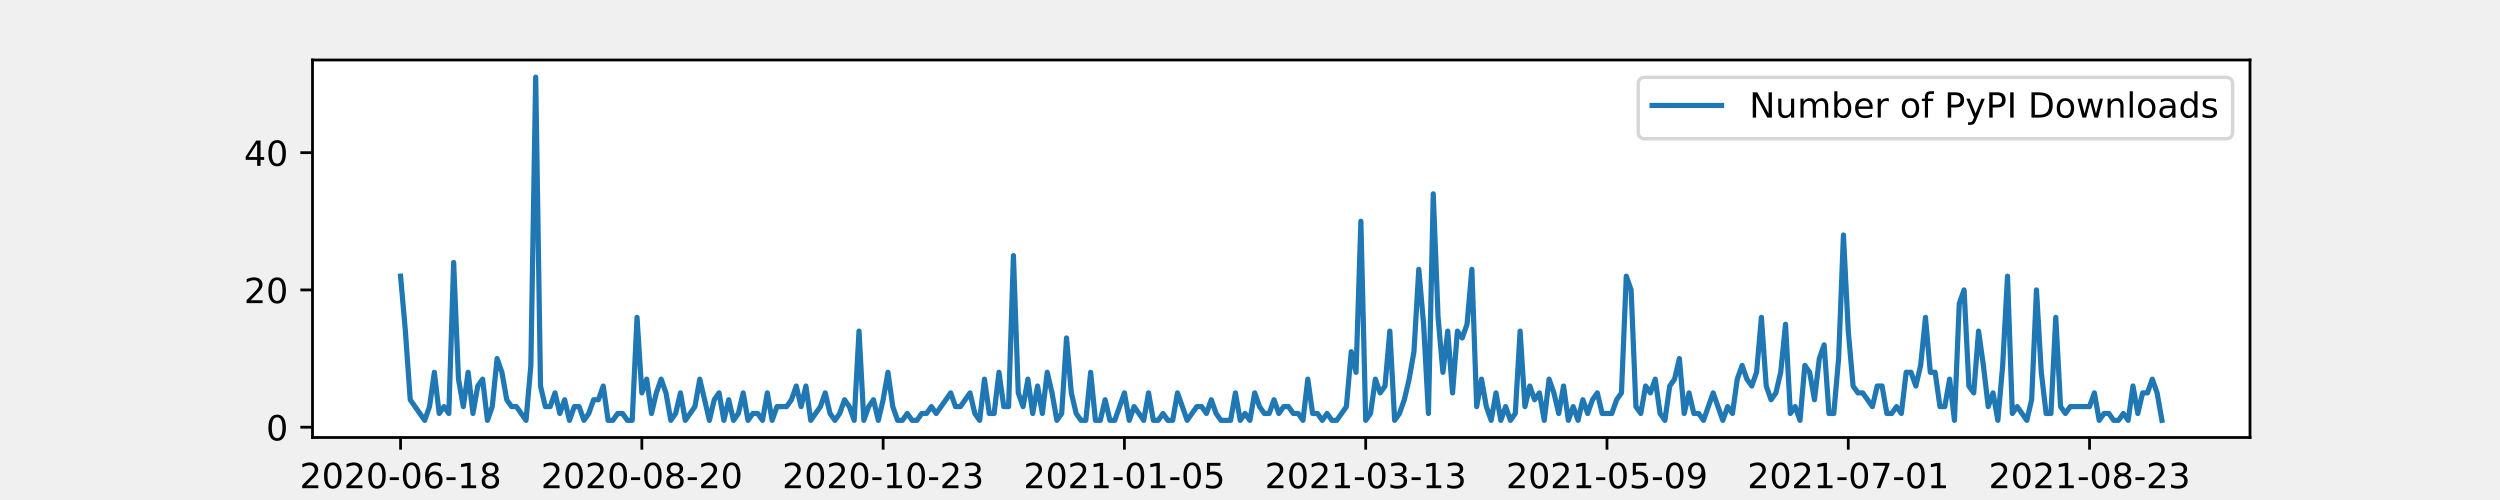
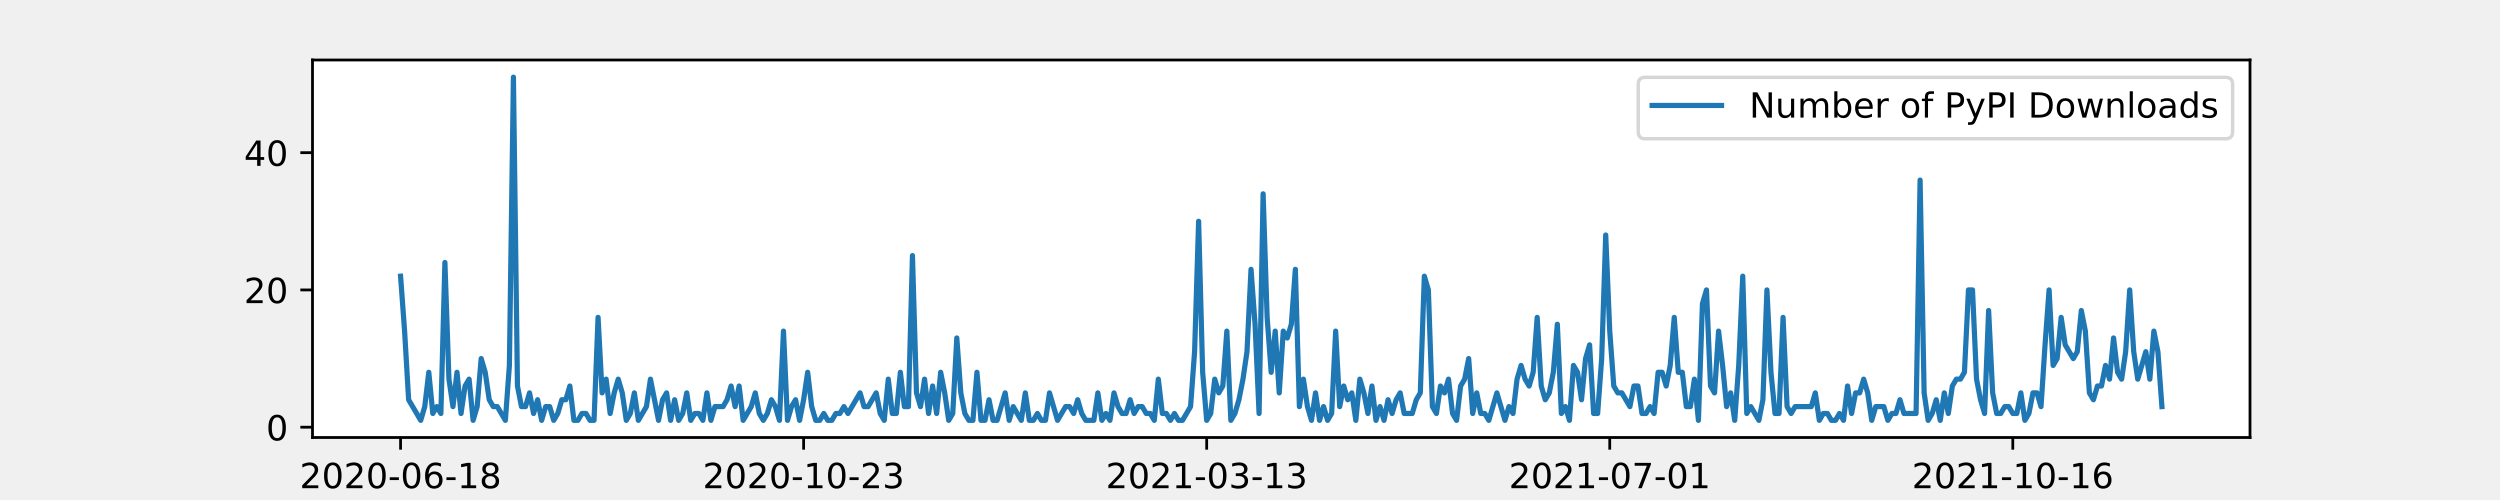
<svg xmlns="http://www.w3.org/2000/svg" xmlns:xlink="http://www.w3.org/1999/xlink" height="144pt" version="1.1" viewBox="0 0 720 144" width="720pt">
  <defs>
    <style type="text/css">*{stroke-linecap:butt;stroke-linejoin:round;}</style>
  </defs>
  <g id="figure_1">
    <g id="patch_1">
      <path d="M 0 144  L 720 144  L 720 0  L 0 0  z " style="fill:none;" />
    </g>
    <g id="axes_1">
      <g id="patch_2">
        <path d="M 90 126  L 648 126  L 648 17.28  L 90 17.28  z " style="fill:#ffffff;" />
      </g>
      <g id="matplotlib.axis_1">
        <g id="xtick_1">
          <g id="line2d_1">
            <defs>
-               <path d="M 0 0  L 0 3.5  " id="mcbcae4a09f" style="stroke:#000000;stroke-width:0.8;" />
-             </defs>
-             <g>
-               <use style="stroke:#000000;stroke-width:0.8;" x="115.364" xlink:href="#mcbcae4a09f" y="126" />
+               <path d="M 0 0  L 0 3.5  " id="m36c67f2d7d" style="stroke:#000000;stroke-width:0.8;" />
+             </defs>
+             <g>
+               <use style="stroke:#000000;stroke-width:0.8;" x="115.364" xlink:href="#m36c67f2d7d" y="126" />
            </g>
          </g>
          <g id="text_1">
            <g transform="translate(86.30582 140.5984)scale(0.1 -0.1)">
              <defs>
                <path d="M 1228 531  L 3431 531  L 3431 0  L 469 0  L 469 531  Q 828 903 1448 1529  Q 2069 2156 2228 2338  Q 2531 2678 2651 2914  Q 2772 3150 2772 3378  Q 2772 3750 2511 3984  Q 2250 4219 1831 4219  Q 1534 4219 1204 4116  Q 875 4013 500 3803  L 500 4441  Q 881 4594 1212 4672  Q 1544 4750 1819 4750  Q 2544 4750 2975 4387  Q 3406 4025 3406 3419  Q 3406 3131 3298 2873  Q 3191 2616 2906 2266  Q 2828 2175 2409 1742  Q 1991 1309 1228 531  z " id="DejaVuSans-32" transform="scale(0.015625)" />
                <path d="M 2034 4250  Q 1547 4250 1301 3770  Q 1056 3291 1056 2328  Q 1056 1369 1301 889  Q 1547 409 2034 409  Q 2525 409 2770 889  Q 3016 1369 3016 2328  Q 3016 3291 2770 3770  Q 2525 4250 2034 4250  z M 2034 4750  Q 2819 4750 3233 4129  Q 3647 3509 3647 2328  Q 3647 1150 3233 529  Q 2819 -91 2034 -91  Q 1250 -91 836 529  Q 422 1150 422 2328  Q 422 3509 836 4129  Q 1250 4750 2034 4750  z " id="DejaVuSans-30" transform="scale(0.015625)" />
                <path d="M 313 2009  L 1997 2009  L 1997 1497  L 313 1497  L 313 2009  z " id="DejaVuSans-2d" transform="scale(0.015625)" />
                <path d="M 2113 2584  Q 1688 2584 1439 2293  Q 1191 2003 1191 1497  Q 1191 994 1439 701  Q 1688 409 2113 409  Q 2538 409 2786 701  Q 3034 994 3034 1497  Q 3034 2003 2786 2293  Q 2538 2584 2113 2584  z M 3366 4563  L 3366 3988  Q 3128 4100 2886 4159  Q 2644 4219 2406 4219  Q 1781 4219 1451 3797  Q 1122 3375 1075 2522  Q 1259 2794 1537 2939  Q 1816 3084 2150 3084  Q 2853 3084 3261 2657  Q 3669 2231 3669 1497  Q 3669 778 3244 343  Q 2819 -91 2113 -91  Q 1303 -91 875 529  Q 447 1150 447 2328  Q 447 3434 972 4092  Q 1497 4750 2381 4750  Q 2619 4750 2861 4703  Q 3103 4656 3366 4563  z " id="DejaVuSans-36" transform="scale(0.015625)" />
                <path d="M 794 531  L 1825 531  L 1825 4091  L 703 3866  L 703 4441  L 1819 4666  L 2450 4666  L 2450 531  L 3481 531  L 3481 0  L 794 0  L 794 531  z " id="DejaVuSans-31" transform="scale(0.015625)" />
                <path d="M 2034 2216  Q 1584 2216 1326 1975  Q 1069 1734 1069 1313  Q 1069 891 1326 650  Q 1584 409 2034 409  Q 2484 409 2743 651  Q 3003 894 3003 1313  Q 3003 1734 2745 1975  Q 2488 2216 2034 2216  z M 1403 2484  Q 997 2584 770 2862  Q 544 3141 544 3541  Q 544 4100 942 4425  Q 1341 4750 2034 4750  Q 2731 4750 3128 4425  Q 3525 4100 3525 3541  Q 3525 3141 3298 2862  Q 3072 2584 2669 2484  Q 3125 2378 3379 2068  Q 3634 1759 3634 1313  Q 3634 634 3220 271  Q 2806 -91 2034 -91  Q 1263 -91 848 271  Q 434 634 434 1313  Q 434 1759 690 2068  Q 947 2378 1403 2484  z M 1172 3481  Q 1172 3119 1398 2916  Q 1625 2713 2034 2713  Q 2441 2713 2670 2916  Q 2900 3119 2900 3481  Q 2900 3844 2670 4047  Q 2441 4250 2034 4250  Q 1625 4250 1398 4047  Q 1172 3844 1172 3481  z " id="DejaVuSans-38" transform="scale(0.015625)" />
              </defs>
              <use xlink:href="#DejaVuSans-32" />
              <use x="63.623" xlink:href="#DejaVuSans-30" />
              <use x="127.246" xlink:href="#DejaVuSans-32" />
              <use x="190.869" xlink:href="#DejaVuSans-30" />
              <use x="254.492" xlink:href="#DejaVuSans-2d" />
              <use x="290.576" xlink:href="#DejaVuSans-30" />
              <use x="354.199" xlink:href="#DejaVuSans-36" />
              <use x="417.822" xlink:href="#DejaVuSans-2d" />
              <use x="453.906" xlink:href="#DejaVuSans-31" />
              <use x="517.529" xlink:href="#DejaVuSans-38" />
            </g>
          </g>
        </g>
        <g id="xtick_2">
          <g id="line2d_2">
            <g>
-               <use style="stroke:#000000;stroke-width:0.8;" x="184.853" xlink:href="#mcbcae4a09f" y="126" />
+               <use style="stroke:#000000;stroke-width:0.8;" x="231.444" xlink:href="#m36c67f2d7d" y="126" />
            </g>
          </g>
          <g id="text_2">
-             <g transform="translate(155.7952 140.5984)scale(0.1 -0.1)">
+             <g transform="translate(202.3865 140.5984)scale(0.1 -0.1)">
+               <defs>
+                 <path d="M 2597 2516  Q 3050 2419 3304 2112  Q 3559 1806 3559 1356  Q 3559 666 3084 287  Q 2609 -91 1734 -91  Q 1441 -91 1130 -33  Q 819 25 488 141  L 488 750  Q 750 597 1062 519  Q 1375 441 1716 441  Q 2309 441 2620 675  Q 2931 909 2931 1356  Q 2931 1769 2642 2001  Q 2353 2234 1838 2234  L 1294 2234  L 1294 2753  L 1863 2753  Q 2328 2753 2575 2939  Q 2822 3125 2822 3475  Q 2822 3834 2567 4026  Q 2313 4219 1838 4219  Q 1578 4219 1281 4162  Q 984 4106 628 3988  L 628 4550  Q 988 4650 1302 4700  Q 1616 4750 1894 4750  Q 2613 4750 3031 4423  Q 3450 4097 3450 3541  Q 3450 3153 3228 2886  Q 3006 2619 2597 2516  z " id="DejaVuSans-33" transform="scale(0.015625)" />
+               </defs>
              <use xlink:href="#DejaVuSans-32" />
              <use x="63.623" xlink:href="#DejaVuSans-30" />
              <use x="127.246" xlink:href="#DejaVuSans-32" />
              <use x="190.869" xlink:href="#DejaVuSans-30" />
              <use x="254.492" xlink:href="#DejaVuSans-2d" />
-               <use x="290.576" xlink:href="#DejaVuSans-30" />
-               <use x="354.199" xlink:href="#DejaVuSans-38" />
+               <use x="290.576" xlink:href="#DejaVuSans-31" />
+               <use x="354.199" xlink:href="#DejaVuSans-30" />
              <use x="417.822" xlink:href="#DejaVuSans-2d" />
              <use x="453.906" xlink:href="#DejaVuSans-32" />
-               <use x="517.529" xlink:href="#DejaVuSans-30" />
+               <use x="517.529" xlink:href="#DejaVuSans-33" />
            </g>
          </g>
        </g>
        <g id="xtick_3">
          <g id="line2d_3">
            <g>
-               <use style="stroke:#000000;stroke-width:0.8;" x="254.342" xlink:href="#mcbcae4a09f" y="126" />
+               <use style="stroke:#000000;stroke-width:0.8;" x="347.525" xlink:href="#m36c67f2d7d" y="126" />
            </g>
          </g>
          <g id="text_3">
-             <g transform="translate(225.2847 140.5984)scale(0.1 -0.1)">
-               <defs>
-                 <path d="M 2597 2516  Q 3050 2419 3304 2112  Q 3559 1806 3559 1356  Q 3559 666 3084 287  Q 2609 -91 1734 -91  Q 1441 -91 1130 -33  Q 819 25 488 141  L 488 750  Q 750 597 1062 519  Q 1375 441 1716 441  Q 2309 441 2620 675  Q 2931 909 2931 1356  Q 2931 1769 2642 2001  Q 2353 2234 1838 2234  L 1294 2234  L 1294 2753  L 1863 2753  Q 2328 2753 2575 2939  Q 2822 3125 2822 3475  Q 2822 3834 2567 4026  Q 2313 4219 1838 4219  Q 1578 4219 1281 4162  Q 984 4106 628 3988  L 628 4550  Q 988 4650 1302 4700  Q 1616 4750 1894 4750  Q 2613 4750 3031 4423  Q 3450 4097 3450 3541  Q 3450 3153 3228 2886  Q 3006 2619 2597 2516  z " id="DejaVuSans-33" transform="scale(0.015625)" />
-               </defs>
-               <use xlink:href="#DejaVuSans-32" />
-               <use x="63.623" xlink:href="#DejaVuSans-30" />
-               <use x="127.246" xlink:href="#DejaVuSans-32" />
-               <use x="190.869" xlink:href="#DejaVuSans-30" />
+             <g transform="translate(318.4673 140.5984)scale(0.1 -0.1)">
+               <use xlink:href="#DejaVuSans-32" />
+               <use x="63.623" xlink:href="#DejaVuSans-30" />
+               <use x="127.246" xlink:href="#DejaVuSans-32" />
+               <use x="190.869" xlink:href="#DejaVuSans-31" />
+               <use x="254.492" xlink:href="#DejaVuSans-2d" />
+               <use x="290.576" xlink:href="#DejaVuSans-30" />
+               <use x="354.199" xlink:href="#DejaVuSans-33" />
+               <use x="417.822" xlink:href="#DejaVuSans-2d" />
+               <use x="453.906" xlink:href="#DejaVuSans-31" />
+               <use x="517.529" xlink:href="#DejaVuSans-33" />
+             </g>
+           </g>
+         </g>
+         <g id="xtick_4">
+           <g id="line2d_4">
+             <g>
+               <use style="stroke:#000000;stroke-width:0.8;" x="463.606" xlink:href="#m36c67f2d7d" y="126" />
+             </g>
+           </g>
+           <g id="text_4">
+             <g transform="translate(434.548 140.5984)scale(0.1 -0.1)">
+               <defs>
+                 <path d="M 525 4666  L 3525 4666  L 3525 4397  L 1831 0  L 1172 0  L 2766 4134  L 525 4134  L 525 4666  z " id="DejaVuSans-37" transform="scale(0.015625)" />
+               </defs>
+               <use xlink:href="#DejaVuSans-32" />
+               <use x="63.623" xlink:href="#DejaVuSans-30" />
+               <use x="127.246" xlink:href="#DejaVuSans-32" />
+               <use x="190.869" xlink:href="#DejaVuSans-31" />
+               <use x="254.492" xlink:href="#DejaVuSans-2d" />
+               <use x="290.576" xlink:href="#DejaVuSans-30" />
+               <use x="354.199" xlink:href="#DejaVuSans-37" />
+               <use x="417.822" xlink:href="#DejaVuSans-2d" />
+               <use x="453.906" xlink:href="#DejaVuSans-30" />
+               <use x="517.529" xlink:href="#DejaVuSans-31" />
+             </g>
+           </g>
+         </g>
+         <g id="xtick_5">
+           <g id="line2d_5">
+             <g>
+               <use style="stroke:#000000;stroke-width:0.8;" x="579.686" xlink:href="#m36c67f2d7d" y="126" />
+             </g>
+           </g>
+           <g id="text_5">
+             <g transform="translate(550.6287 140.5984)scale(0.1 -0.1)">
+               <use xlink:href="#DejaVuSans-32" />
+               <use x="63.623" xlink:href="#DejaVuSans-30" />
+               <use x="127.246" xlink:href="#DejaVuSans-32" />
+               <use x="190.869" xlink:href="#DejaVuSans-31" />
              <use x="254.492" xlink:href="#DejaVuSans-2d" />
              <use x="290.576" xlink:href="#DejaVuSans-31" />
              <use x="354.199" xlink:href="#DejaVuSans-30" />
              <use x="417.822" xlink:href="#DejaVuSans-2d" />
-               <use x="453.906" xlink:href="#DejaVuSans-32" />
-               <use x="517.529" xlink:href="#DejaVuSans-33" />
-             </g>
-           </g>
-         </g>
-         <g id="xtick_4">
-           <g id="line2d_4">
-             <g>
-               <use style="stroke:#000000;stroke-width:0.8;" x="323.832" xlink:href="#mcbcae4a09f" y="126" />
-             </g>
-           </g>
-           <g id="text_4">
-             <g transform="translate(294.7741 140.5984)scale(0.1 -0.1)">
-               <defs>
-                 <path d="M 691 4666  L 3169 4666  L 3169 4134  L 1269 4134  L 1269 2991  Q 1406 3038 1543 3061  Q 1681 3084 1819 3084  Q 2600 3084 3056 2656  Q 3513 2228 3513 1497  Q 3513 744 3044 326  Q 2575 -91 1722 -91  Q 1428 -91 1123 -41  Q 819 9 494 109  L 494 744  Q 775 591 1075 516  Q 1375 441 1709 441  Q 2250 441 2565 725  Q 2881 1009 2881 1497  Q 2881 1984 2565 2268  Q 2250 2553 1709 2553  Q 1456 2553 1204 2497  Q 953 2441 691 2322  L 691 4666  z " id="DejaVuSans-35" transform="scale(0.015625)" />
-               </defs>
-               <use xlink:href="#DejaVuSans-32" />
-               <use x="63.623" xlink:href="#DejaVuSans-30" />
-               <use x="127.246" xlink:href="#DejaVuSans-32" />
-               <use x="190.869" xlink:href="#DejaVuSans-31" />
-               <use x="254.492" xlink:href="#DejaVuSans-2d" />
-               <use x="290.576" xlink:href="#DejaVuSans-30" />
-               <use x="354.199" xlink:href="#DejaVuSans-31" />
-               <use x="417.822" xlink:href="#DejaVuSans-2d" />
-               <use x="453.906" xlink:href="#DejaVuSans-30" />
-               <use x="517.529" xlink:href="#DejaVuSans-35" />
-             </g>
-           </g>
-         </g>
-         <g id="xtick_5">
-           <g id="line2d_5">
-             <g>
-               <use style="stroke:#000000;stroke-width:0.8;" x="393.321" xlink:href="#mcbcae4a09f" y="126" />
-             </g>
-           </g>
-           <g id="text_5">
-             <g transform="translate(364.2635 140.5984)scale(0.1 -0.1)">
-               <use xlink:href="#DejaVuSans-32" />
-               <use x="63.623" xlink:href="#DejaVuSans-30" />
-               <use x="127.246" xlink:href="#DejaVuSans-32" />
-               <use x="190.869" xlink:href="#DejaVuSans-31" />
-               <use x="254.492" xlink:href="#DejaVuSans-2d" />
-               <use x="290.576" xlink:href="#DejaVuSans-30" />
-               <use x="354.199" xlink:href="#DejaVuSans-33" />
-               <use x="417.822" xlink:href="#DejaVuSans-2d" />
              <use x="453.906" xlink:href="#DejaVuSans-31" />
-               <use x="517.529" xlink:href="#DejaVuSans-33" />
-             </g>
-           </g>
-         </g>
-         <g id="xtick_6">
-           <g id="line2d_6">
-             <g>
-               <use style="stroke:#000000;stroke-width:0.8;" x="462.811" xlink:href="#mcbcae4a09f" y="126" />
-             </g>
-           </g>
-           <g id="text_6">
-             <g transform="translate(433.7529 140.5984)scale(0.1 -0.1)">
-               <defs>
-                 <path d="M 703 97  L 703 672  Q 941 559 1184 500  Q 1428 441 1663 441  Q 2288 441 2617 861  Q 2947 1281 2994 2138  Q 2813 1869 2534 1725  Q 2256 1581 1919 1581  Q 1219 1581 811 2004  Q 403 2428 403 3163  Q 403 3881 828 4315  Q 1253 4750 1959 4750  Q 2769 4750 3195 4129  Q 3622 3509 3622 2328  Q 3622 1225 3098 567  Q 2575 -91 1691 -91  Q 1453 -91 1209 -44  Q 966 3 703 97  z M 1959 2075  Q 2384 2075 2632 2365  Q 2881 2656 2881 3163  Q 2881 3666 2632 3958  Q 2384 4250 1959 4250  Q 1534 4250 1286 3958  Q 1038 3666 1038 3163  Q 1038 2656 1286 2365  Q 1534 2075 1959 2075  z " id="DejaVuSans-39" transform="scale(0.015625)" />
-               </defs>
-               <use xlink:href="#DejaVuSans-32" />
-               <use x="63.623" xlink:href="#DejaVuSans-30" />
-               <use x="127.246" xlink:href="#DejaVuSans-32" />
-               <use x="190.869" xlink:href="#DejaVuSans-31" />
-               <use x="254.492" xlink:href="#DejaVuSans-2d" />
-               <use x="290.576" xlink:href="#DejaVuSans-30" />
-               <use x="354.199" xlink:href="#DejaVuSans-35" />
-               <use x="417.822" xlink:href="#DejaVuSans-2d" />
-               <use x="453.906" xlink:href="#DejaVuSans-30" />
-               <use x="517.529" xlink:href="#DejaVuSans-39" />
-             </g>
-           </g>
-         </g>
-         <g id="xtick_7">
-           <g id="line2d_7">
-             <g>
-               <use style="stroke:#000000;stroke-width:0.8;" x="532.3" xlink:href="#mcbcae4a09f" y="126" />
-             </g>
-           </g>
-           <g id="text_7">
-             <g transform="translate(503.2423 140.5984)scale(0.1 -0.1)">
-               <defs>
-                 <path d="M 525 4666  L 3525 4666  L 3525 4397  L 1831 0  L 1172 0  L 2766 4134  L 525 4134  L 525 4666  z " id="DejaVuSans-37" transform="scale(0.015625)" />
-               </defs>
-               <use xlink:href="#DejaVuSans-32" />
-               <use x="63.623" xlink:href="#DejaVuSans-30" />
-               <use x="127.246" xlink:href="#DejaVuSans-32" />
-               <use x="190.869" xlink:href="#DejaVuSans-31" />
-               <use x="254.492" xlink:href="#DejaVuSans-2d" />
-               <use x="290.576" xlink:href="#DejaVuSans-30" />
-               <use x="354.199" xlink:href="#DejaVuSans-37" />
-               <use x="417.822" xlink:href="#DejaVuSans-2d" />
-               <use x="453.906" xlink:href="#DejaVuSans-30" />
-               <use x="517.529" xlink:href="#DejaVuSans-31" />
-             </g>
-           </g>
-         </g>
-         <g id="xtick_8">
-           <g id="line2d_8">
-             <g>
-               <use style="stroke:#000000;stroke-width:0.8;" x="601.79" xlink:href="#mcbcae4a09f" y="126" />
-             </g>
-           </g>
-           <g id="text_8">
-             <g transform="translate(572.7317 140.5984)scale(0.1 -0.1)">
-               <use xlink:href="#DejaVuSans-32" />
-               <use x="63.623" xlink:href="#DejaVuSans-30" />
-               <use x="127.246" xlink:href="#DejaVuSans-32" />
-               <use x="190.869" xlink:href="#DejaVuSans-31" />
-               <use x="254.492" xlink:href="#DejaVuSans-2d" />
-               <use x="290.576" xlink:href="#DejaVuSans-30" />
-               <use x="354.199" xlink:href="#DejaVuSans-38" />
-               <use x="417.822" xlink:href="#DejaVuSans-2d" />
-               <use x="453.906" xlink:href="#DejaVuSans-32" />
-               <use x="517.529" xlink:href="#DejaVuSans-33" />
-             </g>
-           </g>
-         </g>
-         <g id="text_9">
+               <use x="517.529" xlink:href="#DejaVuSans-36" />
+             </g>
+           </g>
+         </g>
+         <g id="text_6">
          <g transform="translate(357.725 154.2766)scale(0.1 -0.1)">
            <defs>
              <path d="M 2906 2969  L 2906 4863  L 3481 4863  L 3481 0  L 2906 0  L 2906 525  Q 2725 213 2448 61  Q 2172 -91 1784 -91  Q 1150 -91 751 415  Q 353 922 353 1747  Q 353 2572 751 3078  Q 1150 3584 1784 3584  Q 2172 3584 2448 3432  Q 2725 3281 2906 2969  z M 947 1747  Q 947 1113 1208 752  Q 1469 391 1925 391  Q 2381 391 2643 752  Q 2906 1113 2906 1747  Q 2906 2381 2643 2742  Q 2381 3103 1925 3103  Q 1469 3103 1208 2742  Q 947 2381 947 1747  z " id="DejaVuSans-64" transform="scale(0.015625)" />
              <path d="M 2194 1759  Q 1497 1759 1228 1600  Q 959 1441 959 1056  Q 959 750 1161 570  Q 1363 391 1709 391  Q 2188 391 2477 730  Q 2766 1069 2766 1631  L 2766 1759  L 2194 1759  z M 3341 1997  L 3341 0  L 2766 0  L 2766 531  Q 2569 213 2275 61  Q 1981 -91 1556 -91  Q 1019 -91 701 211  Q 384 513 384 1019  Q 384 1609 779 1909  Q 1175 2209 1959 2209  L 2766 2209  L 2766 2266  Q 2766 2663 2505 2880  Q 2244 3097 1772 3097  Q 1472 3097 1187 3025  Q 903 2953 641 2809  L 641 3341  Q 956 3463 1253 3523  Q 1550 3584 1831 3584  Q 2591 3584 2966 3190  Q 3341 2797 3341 1997  z " id="DejaVuSans-61" transform="scale(0.015625)" />
              <path d="M 1172 4494  L 1172 3500  L 2356 3500  L 2356 3053  L 1172 3053  L 1172 1153  Q 1172 725 1289 603  Q 1406 481 1766 481  L 2356 481  L 2356 0  L 1766 0  Q 1100 0 847 248  Q 594 497 594 1153  L 594 3053  L 172 3053  L 172 3500  L 594 3500  L 594 4494  L 1172 4494  z " id="DejaVuSans-74" transform="scale(0.015625)" />
              <path d="M 3597 1894  L 3597 1613  L 953 1613  Q 991 1019 1311 708  Q 1631 397 2203 397  Q 2534 397 2845 478  Q 3156 559 3463 722  L 3463 178  Q 3153 47 2828 -22  Q 2503 -91 2169 -91  Q 1331 -91 842 396  Q 353 884 353 1716  Q 353 2575 817 3079  Q 1281 3584 2069 3584  Q 2775 3584 3186 3129  Q 3597 2675 3597 1894  z M 3022 2063  Q 3016 2534 2758 2815  Q 2500 3097 2075 3097  Q 1594 3097 1305 2825  Q 1016 2553 972 2059  L 3022 2063  z " id="DejaVuSans-65" transform="scale(0.015625)" />
            </defs>
            <use xlink:href="#DejaVuSans-64" />
            <use x="63.477" xlink:href="#DejaVuSans-61" />
            <use x="124.756" xlink:href="#DejaVuSans-74" />
            <use x="163.965" xlink:href="#DejaVuSans-65" />
          </g>
        </g>
      </g>
      <g id="matplotlib.axis_2">
        <g id="ytick_1">
-           <g id="line2d_9">
-             <defs>
-               <path d="M 0 0  L -3.5 0  " id="m8fd469e176" style="stroke:#000000;stroke-width:0.8;" />
-             </defs>
-             <g>
-               <use style="stroke:#000000;stroke-width:0.8;" x="90" xlink:href="#m8fd469e176" y="123.035" />
-             </g>
-           </g>
-           <g id="text_10">
+           <g id="line2d_6">
+             <defs>
+               <path d="M 0 0  L -3.5 0  " id="m4d4bbb9d99" style="stroke:#000000;stroke-width:0.8;" />
+             </defs>
+             <g>
+               <use style="stroke:#000000;stroke-width:0.8;" x="90" xlink:href="#m4d4bbb9d99" y="123.035" />
+             </g>
+           </g>
+           <g id="text_7">
            <g transform="translate(76.6375 126.8341)scale(0.1 -0.1)">
              <use xlink:href="#DejaVuSans-30" />
            </g>
          </g>
        </g>
        <g id="ytick_2">
-           <g id="line2d_10">
-             <g>
-               <use style="stroke:#000000;stroke-width:0.8;" x="90" xlink:href="#m8fd469e176" y="83.5" />
-             </g>
-           </g>
-           <g id="text_11">
+           <g id="line2d_7">
+             <g>
+               <use style="stroke:#000000;stroke-width:0.8;" x="90" xlink:href="#m4d4bbb9d99" y="83.5" />
+             </g>
+           </g>
+           <g id="text_8">
            <g transform="translate(70.275 87.29958)scale(0.1 -0.1)">
              <use xlink:href="#DejaVuSans-32" />
              <use x="63.623" xlink:href="#DejaVuSans-30" />
            </g>
          </g>
        </g>
        <g id="ytick_3">
-           <g id="line2d_11">
-             <g>
-               <use style="stroke:#000000;stroke-width:0.8;" x="90" xlink:href="#m8fd469e176" y="43.966" />
-             </g>
-           </g>
-           <g id="text_12">
+           <g id="line2d_8">
+             <g>
+               <use style="stroke:#000000;stroke-width:0.8;" x="90" xlink:href="#m4d4bbb9d99" y="43.966" />
+             </g>
+           </g>
+           <g id="text_9">
            <g transform="translate(70.275 47.76504)scale(0.1 -0.1)">
              <defs>
                <path d="M 2419 4116  L 825 1625  L 2419 1625  L 2419 4116  z M 2253 4666  L 3047 4666  L 3047 1625  L 3713 1625  L 3713 1100  L 3047 1100  L 3047 0  L 2419 0  L 2419 1100  L 313 1100  L 313 1709  L 2253 4666  z " id="DejaVuSans-34" transform="scale(0.015625)" />
              </defs>
              <use xlink:href="#DejaVuSans-34" />
              <use x="63.623" xlink:href="#DejaVuSans-30" />
            </g>
          </g>
        </g>
      </g>
-       <g id="line2d_12">
-         <path clip-path="url(#pd01abcb56a)" d="M 115.364 79.547  L 116.753 95.361  L 118.143 115.128  L 122.313 121.058  L 123.702 117.105  L 125.092 107.221  L 126.482 119.081  L 127.872 117.105  L 129.262 119.081  L 130.651 75.593  L 132.041 109.198  L 133.431 117.105  L 134.821 107.221  L 136.21 119.081  L 137.6 111.175  L 138.99 109.198  L 140.38 121.058  L 141.77 117.105  L 143.159 103.268  L 144.549 107.221  L 145.939 115.128  L 147.329 117.105  L 148.719 117.105  L 151.498 121.058  L 152.888 105.244  L 154.278 22.222  L 155.667 111.175  L 157.057 117.105  L 158.447 117.105  L 159.837 113.151  L 161.227 119.081  L 162.616 115.128  L 164.006 121.058  L 165.396 117.105  L 166.786 117.105  L 168.176 121.058  L 169.565 119.081  L 170.955 115.128  L 172.345 115.128  L 173.735 111.175  L 175.125 121.058  L 176.514 121.058  L 177.904 119.081  L 179.294 119.081  L 180.684 121.058  L 182.073 121.058  L 183.463 91.407  L 184.853 113.151  L 186.243 109.198  L 187.633 119.081  L 189.022 113.151  L 190.412 109.198  L 191.802 113.151  L 193.192 121.058  L 194.582 119.081  L 195.971 113.151  L 197.361 121.058  L 200.141 117.105  L 201.531 109.198  L 204.31 121.058  L 205.7 115.128  L 207.09 113.151  L 208.479 121.058  L 209.869 115.128  L 211.259 121.058  L 212.649 119.081  L 214.039 113.151  L 215.428 121.058  L 216.818 119.081  L 218.208 119.081  L 219.598 121.058  L 220.988 113.151  L 222.377 121.058  L 223.767 117.105  L 226.547 117.105  L 227.936 115.128  L 229.326 111.175  L 230.716 117.105  L 232.106 111.175  L 233.496 121.058  L 236.275 117.105  L 237.665 113.151  L 239.055 119.081  L 240.445 121.058  L 241.834 119.081  L 243.224 115.128  L 244.614 117.105  L 246.004 121.058  L 247.394 95.361  L 248.783 121.058  L 250.173 117.105  L 251.563 115.128  L 252.953 121.058  L 254.342 115.128  L 255.732 107.221  L 257.122 117.105  L 258.512 121.058  L 259.902 121.058  L 261.291 119.081  L 262.681 121.058  L 264.071 121.058  L 265.461 119.081  L 266.851 119.081  L 268.24 117.105  L 269.63 119.081  L 273.8 113.151  L 275.189 117.105  L 276.579 117.105  L 279.359 113.151  L 280.748 119.081  L 282.138 121.058  L 283.528 109.198  L 284.918 119.081  L 286.308 119.081  L 287.697 107.221  L 289.087 117.105  L 290.477 117.105  L 291.867 73.617  L 293.257 113.151  L 294.646 117.105  L 296.036 109.198  L 297.426 119.081  L 298.816 111.175  L 300.205 119.081  L 301.595 107.221  L 302.985 113.151  L 304.375 121.058  L 305.765 119.081  L 307.154 97.337  L 308.544 113.151  L 309.934 119.081  L 311.324 121.058  L 312.714 121.058  L 314.103 107.221  L 315.493 121.058  L 316.883 121.058  L 318.273 115.128  L 319.663 121.058  L 321.052 121.058  L 323.832 113.151  L 325.222 121.058  L 326.611 117.105  L 329.391 121.058  L 330.781 113.151  L 332.171 121.058  L 333.56 121.058  L 334.95 119.081  L 336.34 121.058  L 337.73 121.058  L 339.12 113.151  L 341.899 121.058  L 344.679 117.105  L 346.068 117.105  L 347.458 119.081  L 348.848 115.128  L 350.238 119.081  L 351.628 121.058  L 354.407 121.058  L 355.797 113.151  L 357.187 121.058  L 358.577 119.081  L 359.966 121.058  L 361.356 113.151  L 362.746 117.105  L 364.136 119.081  L 365.526 119.081  L 366.915 115.128  L 368.305 119.081  L 369.695 117.105  L 371.085 117.105  L 372.474 119.081  L 373.864 119.081  L 375.254 121.058  L 376.644 109.198  L 378.034 119.081  L 379.423 119.081  L 380.813 121.058  L 382.203 119.081  L 383.593 121.058  L 384.983 121.058  L 387.762 117.105  L 389.152 101.291  L 390.542 107.221  L 391.932 63.733  L 393.321 121.058  L 394.711 119.081  L 396.101 109.198  L 397.491 113.151  L 398.88 111.175  L 400.27 95.361  L 401.66 121.058  L 403.05 119.081  L 404.44 115.128  L 405.829 109.198  L 407.219 101.291  L 408.609 77.57  L 409.999 93.384  L 411.389 119.081  L 412.778 55.826  L 414.168 91.407  L 415.558 107.221  L 416.948 95.361  L 418.337 113.151  L 419.727 95.361  L 421.117 97.337  L 422.507 93.384  L 423.897 77.57  L 425.286 117.105  L 426.676 109.198  L 428.066 117.105  L 429.456 121.058  L 430.846 113.151  L 432.235 121.058  L 433.625 117.105  L 435.015 121.058  L 436.405 119.081  L 437.795 95.361  L 439.184 117.105  L 440.574 111.175  L 441.964 115.128  L 443.354 113.151  L 444.743 121.058  L 446.133 109.198  L 447.523 113.151  L 448.913 119.081  L 450.303 111.175  L 451.692 121.058  L 453.082 117.105  L 454.472 121.058  L 455.862 115.128  L 457.252 119.081  L 458.641 115.128  L 460.031 113.151  L 461.421 119.081  L 464.2 119.081  L 465.59 115.128  L 466.98 113.151  L 468.37 79.547  L 469.76 83.5  L 471.149 117.105  L 472.539 119.081  L 473.929 111.175  L 475.319 113.151  L 476.709 109.198  L 478.098 119.081  L 479.488 121.058  L 480.878 111.175  L 482.268 109.198  L 483.658 103.268  L 485.047 119.081  L 486.437 113.151  L 487.827 119.081  L 489.217 119.081  L 490.606 121.058  L 493.386 113.151  L 496.166 121.058  L 497.555 117.105  L 498.945 119.081  L 500.335 109.198  L 501.725 105.244  L 503.115 109.198  L 504.504 111.175  L 505.894 107.221  L 507.284 91.407  L 508.674 111.175  L 510.064 115.128  L 511.453 113.151  L 512.843 107.221  L 514.233 93.384  L 515.623 119.081  L 517.012 117.105  L 518.402 121.058  L 519.792 105.244  L 521.182 107.221  L 522.572 115.128  L 523.961 103.268  L 525.351 99.314  L 526.741 119.081  L 528.131 119.081  L 529.521 103.268  L 530.91 67.687  L 532.3 95.361  L 533.69 111.175  L 535.08 113.151  L 536.469 113.151  L 539.249 117.105  L 540.639 111.175  L 542.029 111.175  L 543.418 119.081  L 544.808 119.081  L 546.198 117.105  L 547.588 119.081  L 548.978 107.221  L 550.367 107.221  L 551.757 111.175  L 553.147 105.244  L 554.537 91.407  L 555.927 107.221  L 557.316 107.221  L 558.706 117.105  L 560.096 117.105  L 561.486 109.198  L 562.875 121.058  L 564.265 87.454  L 565.655 83.5  L 567.045 111.175  L 568.435 113.151  L 569.824 95.361  L 571.214 105.244  L 572.604 117.105  L 573.994 113.151  L 575.384 121.058  L 576.773 105.244  L 578.163 79.547  L 579.553 119.081  L 580.943 117.105  L 583.722 121.058  L 585.112 115.128  L 586.502 83.5  L 587.892 107.221  L 589.281 119.081  L 590.671 119.081  L 592.061 91.407  L 593.451 117.105  L 594.841 119.081  L 596.23 117.105  L 601.79 117.105  L 603.179 113.151  L 604.569 121.058  L 605.959 119.081  L 607.349 119.081  L 608.738 121.058  L 610.128 121.058  L 611.518 119.081  L 612.908 121.058  L 614.298 111.175  L 615.687 119.081  L 617.077 113.151  L 618.467 113.151  L 619.857 109.198  L 621.247 113.151  L 622.636 121.058  L 622.636 121.058  " style="fill:none;stroke:#1f77b4;stroke-linecap:square;stroke-width:1.5;" />
+       <g id="line2d_9">
+         <path clip-path="url(#p6d9ac7809e)" d="M 115.364 79.547  L 116.524 95.361  L 117.685 115.128  L 121.168 121.058  L 122.328 117.105  L 123.489 107.221  L 124.65 119.081  L 125.811 117.105  L 126.972 119.081  L 128.133 75.593  L 129.293 109.198  L 130.454 117.105  L 131.615 107.221  L 132.776 119.081  L 133.937 111.175  L 135.097 109.198  L 136.258 121.058  L 137.419 117.105  L 138.58 103.268  L 139.741 107.221  L 140.901 115.128  L 142.062 117.105  L 143.223 117.105  L 145.545 121.058  L 146.705 105.244  L 147.866 22.222  L 149.027 111.175  L 150.188 117.105  L 151.349 117.105  L 152.509 113.151  L 153.67 119.081  L 154.831 115.128  L 155.992 121.058  L 157.153 117.105  L 158.314 117.105  L 159.474 121.058  L 160.635 119.081  L 161.796 115.128  L 162.957 115.128  L 164.118 111.175  L 165.278 121.058  L 166.439 121.058  L 167.6 119.081  L 168.761 119.081  L 169.922 121.058  L 171.082 121.058  L 172.243 91.407  L 173.404 113.151  L 174.565 109.198  L 175.726 119.081  L 176.886 113.151  L 178.047 109.198  L 179.208 113.151  L 180.369 121.058  L 181.53 119.081  L 182.69 113.151  L 183.851 121.058  L 186.173 117.105  L 187.334 109.198  L 189.655 121.058  L 190.816 115.128  L 191.977 113.151  L 193.138 121.058  L 194.299 115.128  L 195.459 121.058  L 196.62 119.081  L 197.781 113.151  L 198.942 121.058  L 200.103 119.081  L 201.263 119.081  L 202.424 121.058  L 203.585 113.151  L 204.746 121.058  L 205.907 117.105  L 208.228 117.105  L 209.389 115.128  L 210.55 111.175  L 211.711 117.105  L 212.871 111.175  L 214.032 121.058  L 216.354 117.105  L 217.515 113.151  L 218.675 119.081  L 219.836 121.058  L 220.997 119.081  L 222.158 115.128  L 223.319 117.105  L 224.48 121.058  L 225.64 95.361  L 226.801 121.058  L 227.962 117.105  L 229.123 115.128  L 230.284 121.058  L 231.444 115.128  L 232.605 107.221  L 233.766 117.105  L 234.927 121.058  L 236.088 121.058  L 237.248 119.081  L 238.409 121.058  L 239.57 121.058  L 240.731 119.081  L 241.892 119.081  L 243.052 117.105  L 244.213 119.081  L 247.696 113.151  L 248.856 117.105  L 250.017 117.105  L 252.339 113.151  L 253.5 119.081  L 254.66 121.058  L 255.821 109.198  L 256.982 119.081  L 258.143 119.081  L 259.304 107.221  L 260.465 117.105  L 261.625 117.105  L 262.786 73.617  L 263.947 113.151  L 265.108 117.105  L 266.269 109.198  L 267.429 119.081  L 268.59 111.175  L 269.751 119.081  L 270.912 107.221  L 272.073 113.151  L 273.233 121.058  L 274.394 119.081  L 275.555 97.337  L 276.716 113.151  L 277.877 119.081  L 279.037 121.058  L 280.198 121.058  L 281.359 107.221  L 282.52 121.058  L 283.681 121.058  L 284.841 115.128  L 286.002 121.058  L 287.163 121.058  L 289.485 113.151  L 290.646 121.058  L 291.806 117.105  L 294.128 121.058  L 295.289 113.151  L 296.45 121.058  L 297.61 121.058  L 298.771 119.081  L 299.932 121.058  L 301.093 121.058  L 302.254 113.151  L 304.575 121.058  L 306.897 117.105  L 308.058 117.105  L 309.218 119.081  L 310.379 115.128  L 311.54 119.081  L 312.701 121.058  L 315.022 121.058  L 316.183 113.151  L 317.344 121.058  L 318.505 119.081  L 319.666 121.058  L 320.827 113.151  L 321.987 117.105  L 323.148 119.081  L 324.309 119.081  L 325.47 115.128  L 326.631 119.081  L 327.791 117.105  L 328.952 117.105  L 330.113 119.081  L 331.274 119.081  L 332.435 121.058  L 333.595 109.198  L 334.756 119.081  L 335.917 119.081  L 337.078 121.058  L 338.239 119.081  L 339.399 121.058  L 340.56 121.058  L 342.882 117.105  L 344.043 101.291  L 345.203 63.733  L 346.364 107.221  L 347.525 121.058  L 348.686 119.081  L 349.847 109.198  L 351.007 113.151  L 352.168 111.175  L 353.329 95.361  L 354.49 121.058  L 355.651 119.081  L 356.812 115.128  L 357.972 109.198  L 359.133 101.291  L 360.294 77.57  L 361.455 93.384  L 362.616 119.081  L 363.776 55.826  L 364.937 91.407  L 366.098 107.221  L 367.259 95.361  L 368.42 113.151  L 369.58 95.361  L 370.741 97.337  L 371.902 93.384  L 373.063 77.57  L 374.224 117.105  L 375.384 109.198  L 376.545 117.105  L 377.706 121.058  L 378.867 113.151  L 380.028 121.058  L 381.188 117.105  L 382.349 121.058  L 383.51 119.081  L 384.671 95.361  L 385.832 117.105  L 386.993 111.175  L 388.153 115.128  L 389.314 113.151  L 390.475 121.058  L 391.636 109.198  L 392.797 113.151  L 393.957 119.081  L 395.118 111.175  L 396.279 121.058  L 397.44 117.105  L 398.601 121.058  L 399.761 115.128  L 400.922 119.081  L 402.083 115.128  L 403.244 113.151  L 404.405 119.081  L 406.726 119.081  L 407.887 115.128  L 409.048 113.151  L 410.209 79.547  L 411.369 83.5  L 412.53 117.105  L 413.691 119.081  L 414.852 111.175  L 416.013 113.151  L 417.173 109.198  L 418.334 119.081  L 419.495 121.058  L 420.656 111.175  L 421.817 109.198  L 422.978 103.268  L 424.138 119.081  L 425.299 113.151  L 426.46 119.081  L 427.621 119.081  L 428.782 121.058  L 431.103 113.151  L 433.425 121.058  L 434.586 117.105  L 435.746 119.081  L 436.907 109.198  L 438.068 105.244  L 439.229 109.198  L 440.39 111.175  L 441.55 107.221  L 442.711 91.407  L 443.872 111.175  L 445.033 115.128  L 446.194 113.151  L 447.354 107.221  L 448.515 93.384  L 449.676 119.081  L 450.837 117.105  L 451.998 121.058  L 453.159 105.244  L 454.319 107.221  L 455.48 115.128  L 456.641 103.268  L 457.802 99.314  L 458.963 119.081  L 460.123 119.081  L 461.284 103.268  L 462.445 67.687  L 463.606 95.361  L 464.767 111.175  L 465.927 113.151  L 467.088 113.151  L 469.41 117.105  L 470.571 111.175  L 471.731 111.175  L 472.892 119.081  L 474.053 119.081  L 475.214 117.105  L 476.375 119.081  L 477.535 107.221  L 478.696 107.221  L 479.857 111.175  L 481.018 105.244  L 482.179 91.407  L 483.34 107.221  L 484.5 107.221  L 485.661 117.105  L 486.822 117.105  L 487.983 109.198  L 489.144 121.058  L 490.304 87.454  L 491.465 83.5  L 492.626 111.175  L 493.787 113.151  L 494.948 95.361  L 496.108 105.244  L 497.269 117.105  L 498.43 113.151  L 499.591 121.058  L 500.752 105.244  L 501.912 79.547  L 503.073 119.081  L 504.234 117.105  L 506.556 121.058  L 507.716 115.128  L 508.877 83.5  L 510.038 107.221  L 511.199 119.081  L 512.36 119.081  L 513.52 91.407  L 514.681 117.105  L 515.842 119.081  L 517.003 117.105  L 521.646 117.105  L 522.807 113.151  L 523.968 121.058  L 525.129 119.081  L 526.289 119.081  L 527.45 121.058  L 528.611 121.058  L 529.772 119.081  L 530.933 121.058  L 532.093 111.175  L 533.254 119.081  L 534.415 113.151  L 535.576 113.151  L 536.737 109.198  L 537.897 113.151  L 539.058 121.058  L 540.219 117.105  L 542.541 117.105  L 543.701 121.058  L 544.862 119.081  L 546.023 119.081  L 547.184 115.128  L 548.345 119.081  L 551.827 119.081  L 552.988 51.873  L 554.149 113.151  L 555.31 121.058  L 556.47 119.081  L 557.631 115.128  L 558.792 121.058  L 559.953 113.151  L 561.114 119.081  L 562.274 111.175  L 563.435 109.198  L 564.596 109.198  L 565.757 107.221  L 566.918 83.5  L 568.078 83.5  L 569.239 109.198  L 570.4 115.128  L 571.561 119.081  L 572.722 89.431  L 573.882 113.151  L 575.043 119.081  L 576.204 119.081  L 577.365 117.105  L 578.526 117.105  L 579.686 119.081  L 580.847 119.081  L 582.008 113.151  L 583.169 121.058  L 584.33 119.081  L 585.491 113.151  L 586.651 113.151  L 587.812 117.105  L 588.973 99.314  L 590.134 83.5  L 591.295 105.244  L 592.455 103.268  L 593.616 91.407  L 594.777 99.314  L 597.099 103.268  L 598.259 101.291  L 599.42 89.431  L 600.581 95.361  L 601.742 113.151  L 602.903 115.128  L 604.063 111.175  L 605.224 111.175  L 606.385 105.244  L 607.546 109.198  L 608.707 97.337  L 609.867 107.221  L 611.028 109.198  L 612.189 101.291  L 613.35 83.5  L 614.511 101.291  L 615.672 109.198  L 617.993 101.291  L 619.154 109.198  L 620.315 95.361  L 621.476 101.291  L 622.636 117.105  L 622.636 117.105  " style="fill:none;stroke:#1f77b4;stroke-linecap:square;stroke-width:1.5;" />
      </g>
      <g id="patch_3">
        <path d="M 90 126  L 90 17.28  " style="fill:none;stroke:#000000;stroke-linecap:square;stroke-linejoin:miter;stroke-width:0.8;" />
      </g>
      <g id="patch_4">
        <path d="M 648 126  L 648 17.28  " style="fill:none;stroke:#000000;stroke-linecap:square;stroke-linejoin:miter;stroke-width:0.8;" />
      </g>
      <g id="patch_5">
        <path d="M 90 126  L 648 126  " style="fill:none;stroke:#000000;stroke-linecap:square;stroke-linejoin:miter;stroke-width:0.8;" />
      </g>
      <g id="patch_6">
        <path d="M 90 17.28  L 648 17.28  " style="fill:none;stroke:#000000;stroke-linecap:square;stroke-linejoin:miter;stroke-width:0.8;" />
      </g>
      <g id="legend_1">
        <g id="patch_7">
          <path d="M 473.809 39.958  L 641 39.958  Q 643 39.958 643 37.958  L 643 24.28  Q 643 22.28 641 22.28  L 473.809 22.28  Q 471.809 22.28 471.809 24.28  L 471.809 37.958  Q 471.809 39.958 473.809 39.958  z " style="fill:#ffffff;opacity:0.8;stroke:#cccccc;stroke-linejoin:miter;" />
        </g>
-         <g id="line2d_13">
+         <g id="line2d_10">
          <path d="M 475.809 30.378  L 495.809 30.378  " style="fill:none;stroke:#1f77b4;stroke-linecap:square;stroke-width:1.5;" />
        </g>
-         <g id="line2d_14" />
-         <g id="text_13">
+         <g id="line2d_11" />
+         <g id="text_10">
          <g transform="translate(503.8094 33.87844)scale(0.1 -0.1)">
            <defs>
              <path d="M 628 4666  L 1478 4666  L 3547 763  L 3547 4666  L 4159 4666  L 4159 0  L 3309 0  L 1241 3903  L 1241 0  L 628 0  L 628 4666  z " id="DejaVuSans-4e" transform="scale(0.015625)" />
              <path d="M 544 1381  L 544 3500  L 1119 3500  L 1119 1403  Q 1119 906 1312 657  Q 1506 409 1894 409  Q 2359 409 2629 706  Q 2900 1003 2900 1516  L 2900 3500  L 3475 3500  L 3475 0  L 2900 0  L 2900 538  Q 2691 219 2414 64  Q 2138 -91 1772 -91  Q 1169 -91 856 284  Q 544 659 544 1381  z M 1991 3584  L 1991 3584  z " id="DejaVuSans-75" transform="scale(0.015625)" />
              <path d="M 3328 2828  Q 3544 3216 3844 3400  Q 4144 3584 4550 3584  Q 5097 3584 5394 3201  Q 5691 2819 5691 2113  L 5691 0  L 5113 0  L 5113 2094  Q 5113 2597 4934 2840  Q 4756 3084 4391 3084  Q 3944 3084 3684 2787  Q 3425 2491 3425 1978  L 3425 0  L 2847 0  L 2847 2094  Q 2847 2600 2669 2842  Q 2491 3084 2119 3084  Q 1678 3084 1418 2786  Q 1159 2488 1159 1978  L 1159 0  L 581 0  L 581 3500  L 1159 3500  L 1159 2956  Q 1356 3278 1631 3431  Q 1906 3584 2284 3584  Q 2666 3584 2933 3390  Q 3200 3197 3328 2828  z " id="DejaVuSans-6d" transform="scale(0.015625)" />
              <path d="M 3116 1747  Q 3116 2381 2855 2742  Q 2594 3103 2138 3103  Q 1681 3103 1420 2742  Q 1159 2381 1159 1747  Q 1159 1113 1420 752  Q 1681 391 2138 391  Q 2594 391 2855 752  Q 3116 1113 3116 1747  z M 1159 2969  Q 1341 3281 1617 3432  Q 1894 3584 2278 3584  Q 2916 3584 3314 3078  Q 3713 2572 3713 1747  Q 3713 922 3314 415  Q 2916 -91 2278 -91  Q 1894 -91 1617 61  Q 1341 213 1159 525  L 1159 0  L 581 0  L 581 4863  L 1159 4863  L 1159 2969  z " id="DejaVuSans-62" transform="scale(0.015625)" />
              <path d="M 2631 2963  Q 2534 3019 2420 3045  Q 2306 3072 2169 3072  Q 1681 3072 1420 2755  Q 1159 2438 1159 1844  L 1159 0  L 581 0  L 581 3500  L 1159 3500  L 1159 2956  Q 1341 3275 1631 3429  Q 1922 3584 2338 3584  Q 2397 3584 2469 3576  Q 2541 3569 2628 3553  L 2631 2963  z " id="DejaVuSans-72" transform="scale(0.015625)" />
              <path id="DejaVuSans-20" transform="scale(0.015625)" />
              <path d="M 1959 3097  Q 1497 3097 1228 2736  Q 959 2375 959 1747  Q 959 1119 1226 758  Q 1494 397 1959 397  Q 2419 397 2687 759  Q 2956 1122 2956 1747  Q 2956 2369 2687 2733  Q 2419 3097 1959 3097  z M 1959 3584  Q 2709 3584 3137 3096  Q 3566 2609 3566 1747  Q 3566 888 3137 398  Q 2709 -91 1959 -91  Q 1206 -91 779 398  Q 353 888 353 1747  Q 353 2609 779 3096  Q 1206 3584 1959 3584  z " id="DejaVuSans-6f" transform="scale(0.015625)" />
              <path d="M 2375 4863  L 2375 4384  L 1825 4384  Q 1516 4384 1395 4259  Q 1275 4134 1275 3809  L 1275 3500  L 2222 3500  L 2222 3053  L 1275 3053  L 1275 0  L 697 0  L 697 3053  L 147 3053  L 147 3500  L 697 3500  L 697 3744  Q 697 4328 969 4595  Q 1241 4863 1831 4863  L 2375 4863  z " id="DejaVuSans-66" transform="scale(0.015625)" />
              <path d="M 1259 4147  L 1259 2394  L 2053 2394  Q 2494 2394 2734 2622  Q 2975 2850 2975 3272  Q 2975 3691 2734 3919  Q 2494 4147 2053 4147  L 1259 4147  z M 628 4666  L 2053 4666  Q 2838 4666 3239 4311  Q 3641 3956 3641 3272  Q 3641 2581 3239 2228  Q 2838 1875 2053 1875  L 1259 1875  L 1259 0  L 628 0  L 628 4666  z " id="DejaVuSans-50" transform="scale(0.015625)" />
              <path d="M 2059 -325  Q 1816 -950 1584 -1140  Q 1353 -1331 966 -1331  L 506 -1331  L 506 -850  L 844 -850  Q 1081 -850 1212 -737  Q 1344 -625 1503 -206  L 1606 56  L 191 3500  L 800 3500  L 1894 763  L 2988 3500  L 3597 3500  L 2059 -325  z " id="DejaVuSans-79" transform="scale(0.015625)" />
              <path d="M 628 4666  L 1259 4666  L 1259 0  L 628 0  L 628 4666  z " id="DejaVuSans-49" transform="scale(0.015625)" />
              <path d="M 1259 4147  L 1259 519  L 2022 519  Q 2988 519 3436 956  Q 3884 1394 3884 2338  Q 3884 3275 3436 3711  Q 2988 4147 2022 4147  L 1259 4147  z M 628 4666  L 1925 4666  Q 3281 4666 3915 4102  Q 4550 3538 4550 2338  Q 4550 1131 3912 565  Q 3275 0 1925 0  L 628 0  L 628 4666  z " id="DejaVuSans-44" transform="scale(0.015625)" />
              <path d="M 269 3500  L 844 3500  L 1563 769  L 2278 3500  L 2956 3500  L 3675 769  L 4391 3500  L 4966 3500  L 4050 0  L 3372 0  L 2619 2869  L 1863 0  L 1184 0  L 269 3500  z " id="DejaVuSans-77" transform="scale(0.015625)" />
              <path d="M 3513 2113  L 3513 0  L 2938 0  L 2938 2094  Q 2938 2591 2744 2837  Q 2550 3084 2163 3084  Q 1697 3084 1428 2787  Q 1159 2491 1159 1978  L 1159 0  L 581 0  L 581 3500  L 1159 3500  L 1159 2956  Q 1366 3272 1645 3428  Q 1925 3584 2291 3584  Q 2894 3584 3203 3211  Q 3513 2838 3513 2113  z " id="DejaVuSans-6e" transform="scale(0.015625)" />
              <path d="M 603 4863  L 1178 4863  L 1178 0  L 603 0  L 603 4863  z " id="DejaVuSans-6c" transform="scale(0.015625)" />
              <path d="M 2834 3397  L 2834 2853  Q 2591 2978 2328 3040  Q 2066 3103 1784 3103  Q 1356 3103 1142 2972  Q 928 2841 928 2578  Q 928 2378 1081 2264  Q 1234 2150 1697 2047  L 1894 2003  Q 2506 1872 2764 1633  Q 3022 1394 3022 966  Q 3022 478 2636 193  Q 2250 -91 1575 -91  Q 1294 -91 989 -36  Q 684 19 347 128  L 347 722  Q 666 556 975 473  Q 1284 391 1588 391  Q 1994 391 2212 530  Q 2431 669 2431 922  Q 2431 1156 2273 1281  Q 2116 1406 1581 1522  L 1381 1569  Q 847 1681 609 1914  Q 372 2147 372 2553  Q 372 3047 722 3315  Q 1072 3584 1716 3584  Q 2034 3584 2315 3537  Q 2597 3491 2834 3397  z " id="DejaVuSans-73" transform="scale(0.015625)" />
            </defs>
            <use xlink:href="#DejaVuSans-4e" />
            <use x="74.805" xlink:href="#DejaVuSans-75" />
            <use x="138.184" xlink:href="#DejaVuSans-6d" />
            <use x="235.596" xlink:href="#DejaVuSans-62" />
            <use x="299.072" xlink:href="#DejaVuSans-65" />
            <use x="360.596" xlink:href="#DejaVuSans-72" />
            <use x="401.709" xlink:href="#DejaVuSans-20" />
            <use x="433.496" xlink:href="#DejaVuSans-6f" />
            <use x="494.678" xlink:href="#DejaVuSans-66" />
            <use x="529.883" xlink:href="#DejaVuSans-20" />
            <use x="561.67" xlink:href="#DejaVuSans-50" />
            <use x="621.973" xlink:href="#DejaVuSans-79" />
            <use x="681.152" xlink:href="#DejaVuSans-50" />
            <use x="741.455" xlink:href="#DejaVuSans-49" />
            <use x="770.947" xlink:href="#DejaVuSans-20" />
            <use x="802.734" xlink:href="#DejaVuSans-44" />
            <use x="879.736" xlink:href="#DejaVuSans-6f" />
            <use x="940.918" xlink:href="#DejaVuSans-77" />
            <use x="1022.705" xlink:href="#DejaVuSans-6e" />
            <use x="1086.084" xlink:href="#DejaVuSans-6c" />
            <use x="1113.867" xlink:href="#DejaVuSans-6f" />
            <use x="1175.049" xlink:href="#DejaVuSans-61" />
            <use x="1236.328" xlink:href="#DejaVuSans-64" />
            <use x="1299.805" xlink:href="#DejaVuSans-73" />
          </g>
        </g>
      </g>
    </g>
  </g>
  <defs>
-     <clipPath id="pd01abcb56a">
+     <clipPath id="p6d9ac7809e">
      <rect height="108.72" width="558" x="90" y="17.28" />
    </clipPath>
  </defs>
</svg>
